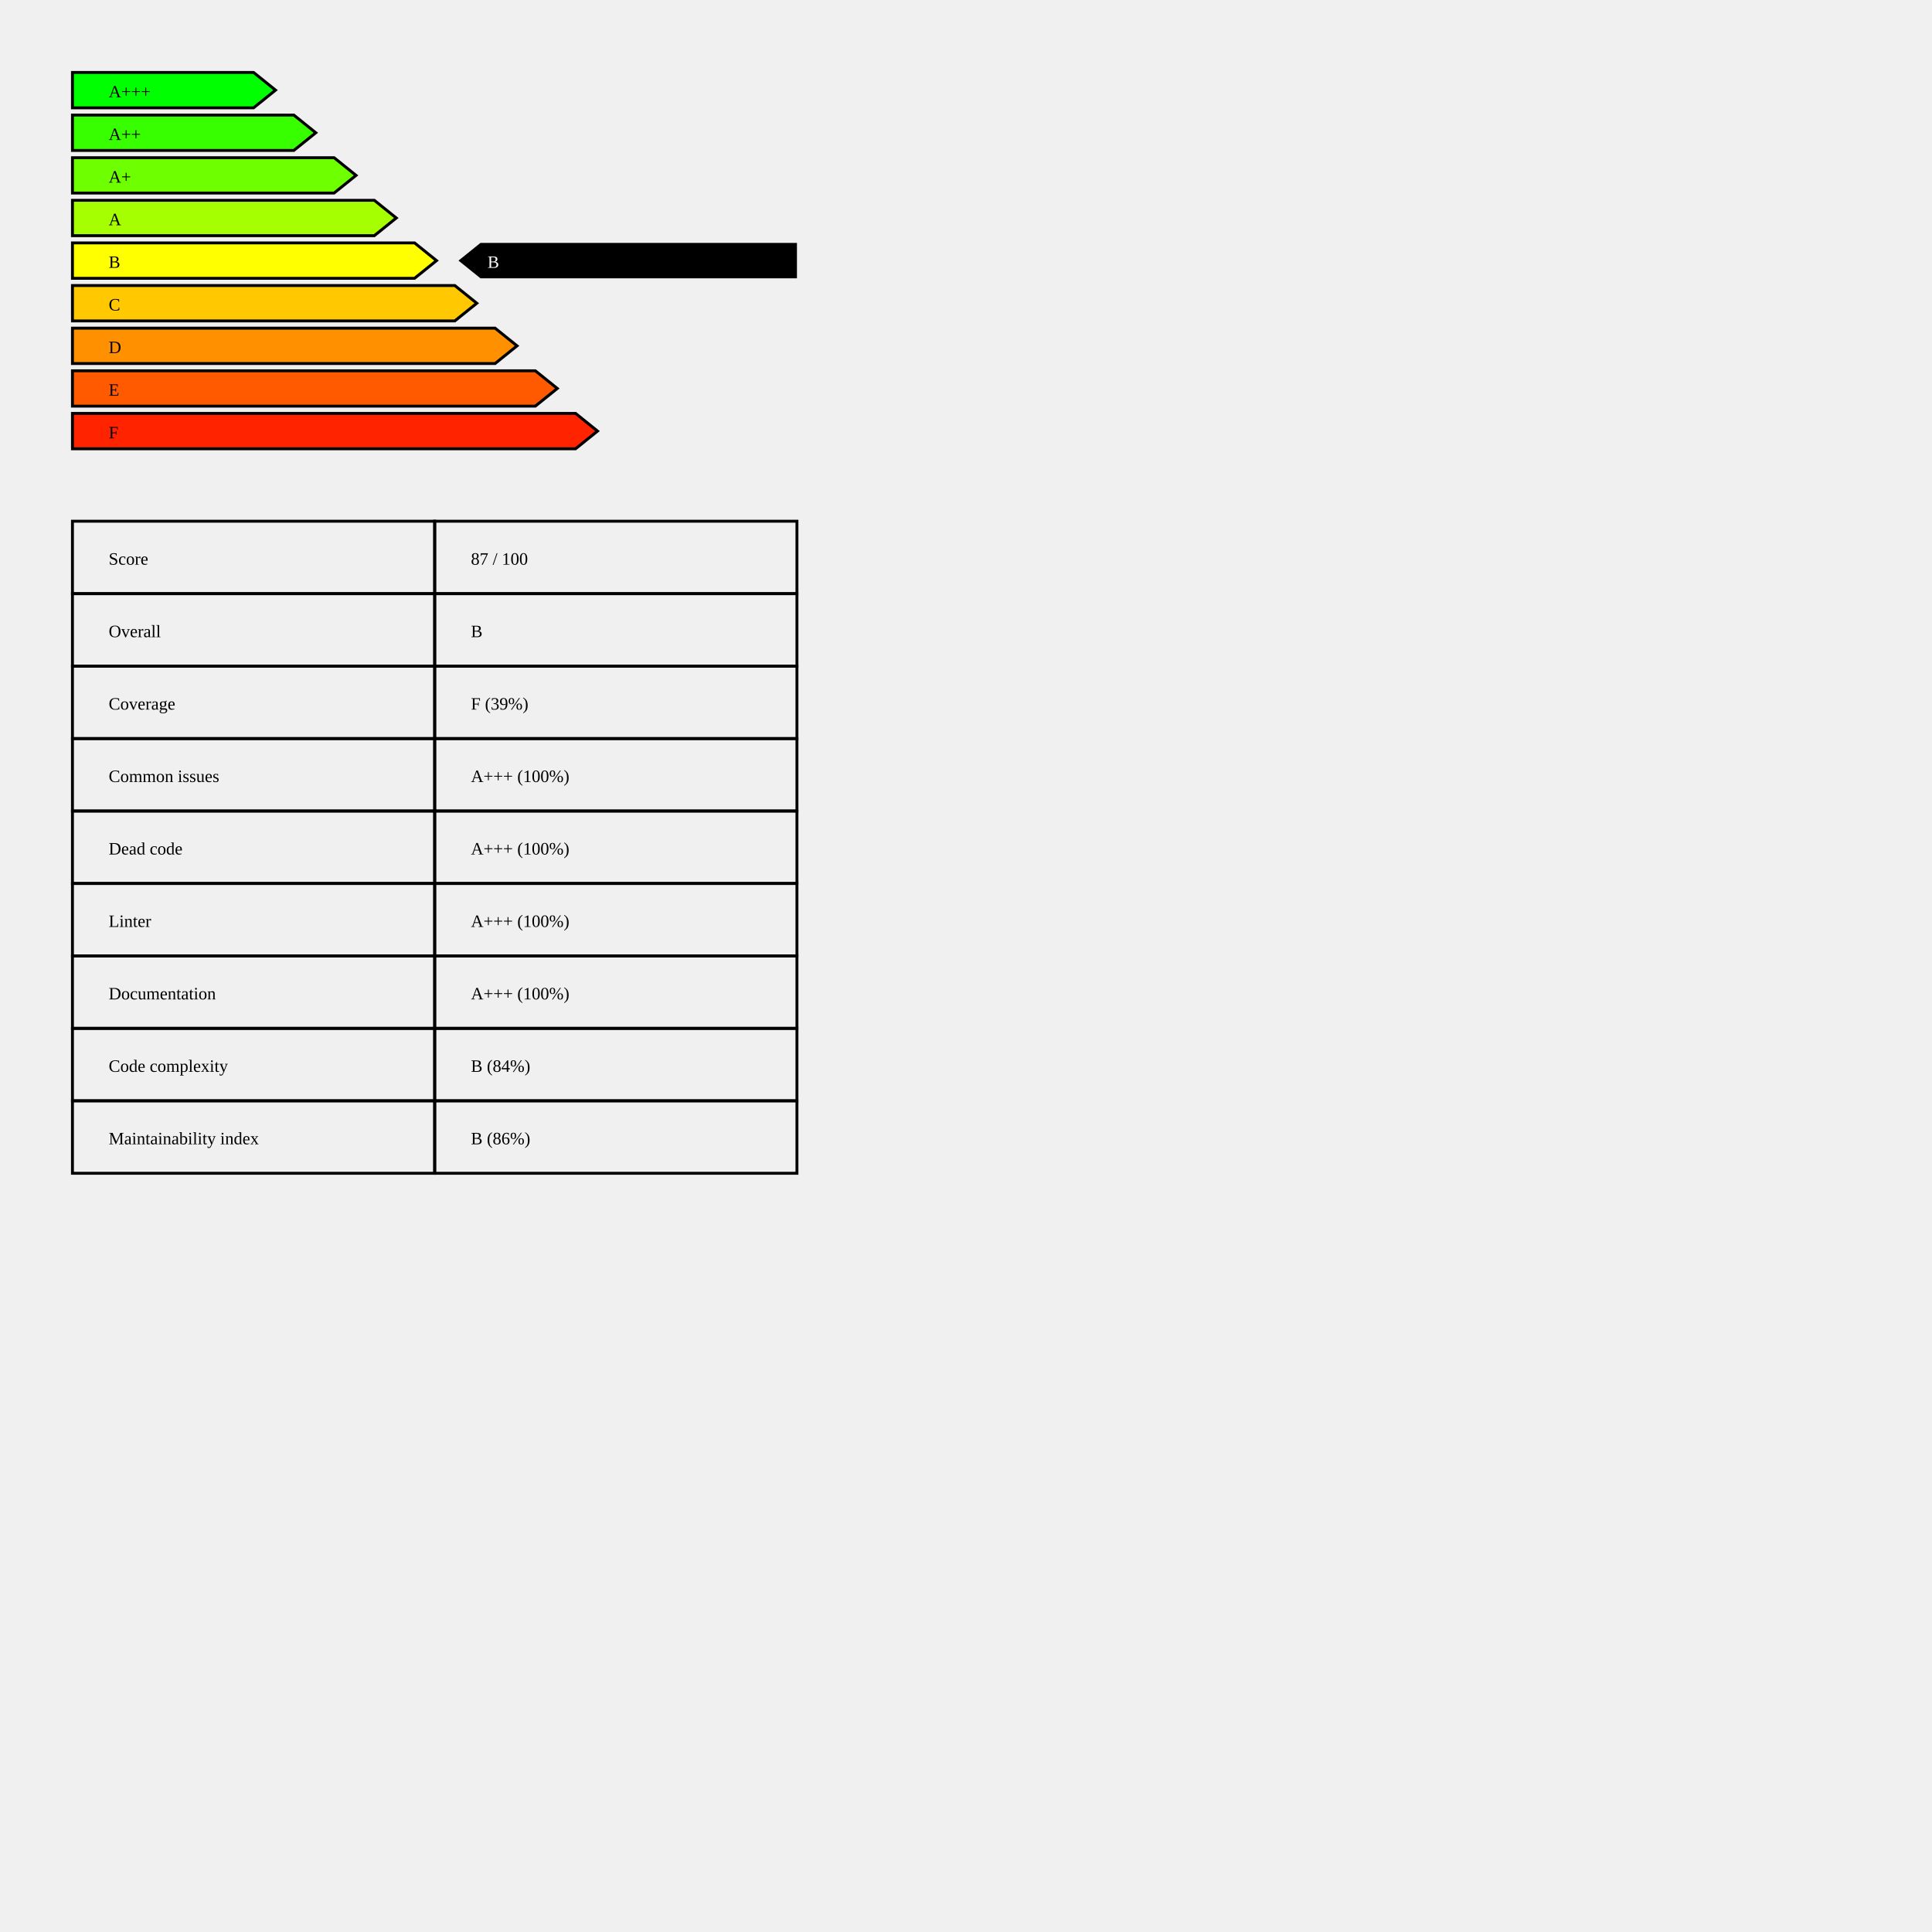
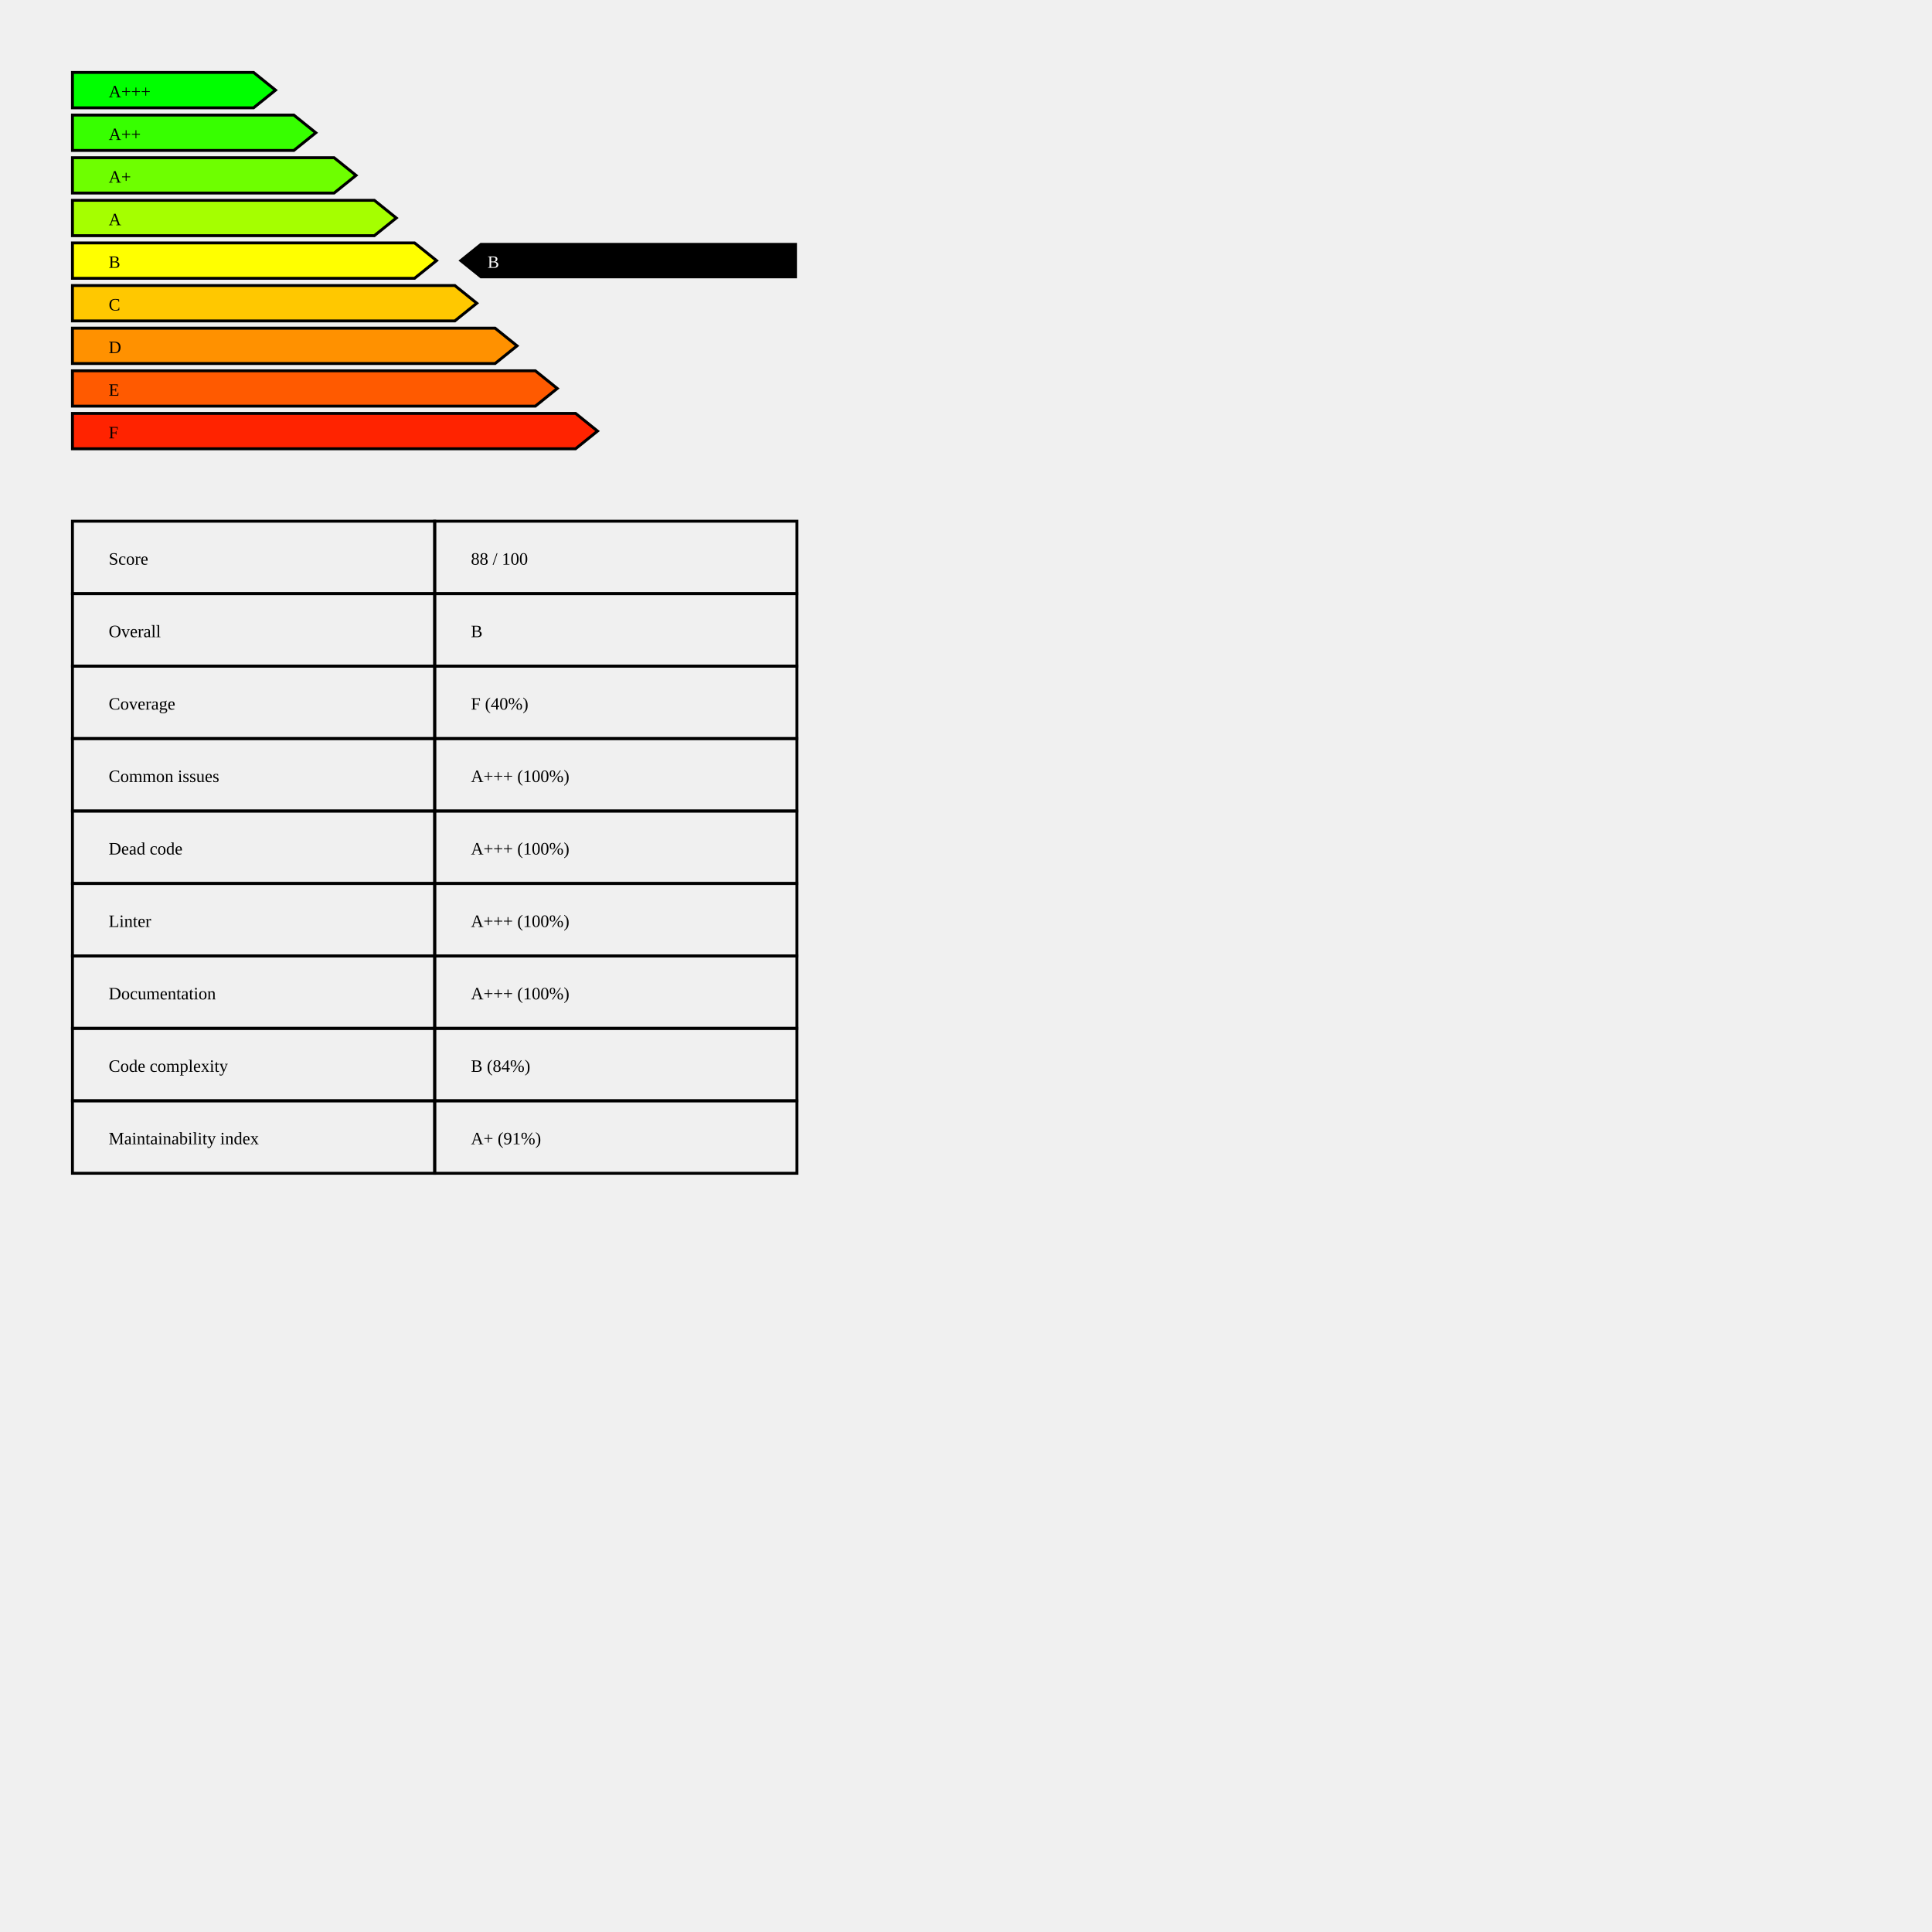
<svg xmlns="http://www.w3.org/2000/svg" baseProfile="full" height="1000pt" version="1.1" width="1000pt">
  <defs />
  <polygon points="50,50.0 175.0,50.0 190.152,62.206 175.0,74.412 50,74.412 50,50.0" style="fill:rgb(0 255 0);stroke:black;stroke-width:2;" />
  <text x="75.0" y="67.206">A+++</text>
  <polygon points="50,79.412 202.778,79.412 217.929,91.618 202.778,103.824 50,103.824 50,79.412" style="fill:rgb(55 255 0);stroke:black;stroke-width:2;" />
  <text x="75.0" y="96.618">A++</text>
  <polygon points="50,108.824 230.556,108.824 245.707,121.029 230.556,133.235 50,133.235 50,108.824" style="fill:rgb(110 255 0);stroke:black;stroke-width:2;" />
  <text x="75.0" y="126.029">A+</text>
  <polygon points="50,138.235 258.333,138.235 273.485,150.441 258.333,162.647 50,162.647 50,138.235" style="fill:rgb(165 255 0);stroke:black;stroke-width:2;" />
  <text x="75.0" y="155.441">A</text>
  <polygon points="50,167.647 286.111,167.647 301.263,179.853 286.111,192.059 50,192.059 50,167.647" style="fill:rgb(255 255 0);stroke:black;stroke-width:2;" />
  <text x="75.0" y="184.853">B</text>
  <polygon points="50,197.059 313.889,197.059 329.04,209.265 313.889,221.471 50,221.471 50,197.059" style="fill:rgb(255 200 0);stroke:black;stroke-width:2;" />
  <text x="75.0" y="214.265">C</text>
  <polygon points="50,226.471 341.667,226.471 356.818,238.676 341.667,250.882 50,250.882 50,226.471" style="fill:rgb(255 145 0);stroke:black;stroke-width:2;" />
  <text x="75.0" y="243.676">D</text>
  <polygon points="50,255.882 369.444,255.882 384.596,268.088 369.444,280.294 50,280.294 50,255.882" style="fill:rgb(255 90 0);stroke:black;stroke-width:2;" />
  <text x="75.0" y="273.088">E</text>
  <polygon points="50,285.294 397.222,285.294 412.374,297.5 397.222,309.706 50,309.706 50,285.294" style="fill:rgb(255 35 0);stroke:black;stroke-width:2;" />
  <text x="75.0" y="302.5">F</text>
  <polygon points="331.566,167.647 316.414,179.853 331.566,192.059 550,192.059 550,167.647" style="fill:black;" />
  <text fill="white" x="336.465" y="184.853">B</text>
  <text x="75.0" y="389.706">Score</text>
-   <text x="325.0" y="389.706">87 / 100</text>
+   <text x="325.0" y="389.706">88 / 100</text>
  <polygon points="50,359.706 300,359.706 300,409.706 50,409.706 50,359.706" style="fill:none; stroke:black;stroke-width:2;" />
  <polygon points="300,359.706 550,359.706 550,409.706 300,409.706 300,359.706" style="fill:none; stroke:black;stroke-width:2;" />
  <text x="75.0" y="439.706">Overall</text>
  <text x="325.0" y="439.706">B</text>
  <polygon points="50,409.706 300,409.706 300,459.706 50,459.706 50,409.706" style="fill:none; stroke:black;stroke-width:2;" />
  <polygon points="300,409.706 550,409.706 550,459.706 300,459.706 300,409.706" style="fill:none; stroke:black;stroke-width:2;" />
  <text x="75.0" y="489.706">Coverage</text>
-   <text x="325.0" y="489.706">F  (39%)</text>
+   <text x="325.0" y="489.706">F  (40%)</text>
  <polygon points="50,459.706 300,459.706 300,509.706 50,509.706 50,459.706" style="fill:none; stroke:black;stroke-width:2;" />
  <polygon points="300,459.706 550,459.706 550,509.706 300,509.706 300,459.706" style="fill:none; stroke:black;stroke-width:2;" />
  <text x="75.0" y="539.706">Common issues</text>
  <text x="325.0" y="539.706">A+++  (100%)</text>
  <polygon points="50,509.706 300,509.706 300,559.706 50,559.706 50,509.706" style="fill:none; stroke:black;stroke-width:2;" />
  <polygon points="300,509.706 550,509.706 550,559.706 300,559.706 300,509.706" style="fill:none; stroke:black;stroke-width:2;" />
  <text x="75.0" y="589.706">Dead code</text>
  <text x="325.0" y="589.706">A+++  (100%)</text>
  <polygon points="50,559.706 300,559.706 300,609.706 50,609.706 50,559.706" style="fill:none; stroke:black;stroke-width:2;" />
  <polygon points="300,559.706 550,559.706 550,609.706 300,609.706 300,559.706" style="fill:none; stroke:black;stroke-width:2;" />
  <text x="75.0" y="639.706">Linter</text>
  <text x="325.0" y="639.706">A+++  (100%)</text>
  <polygon points="50,609.706 300,609.706 300,659.706 50,659.706 50,609.706" style="fill:none; stroke:black;stroke-width:2;" />
  <polygon points="300,609.706 550,609.706 550,659.706 300,659.706 300,609.706" style="fill:none; stroke:black;stroke-width:2;" />
  <text x="75.0" y="689.706">Documentation</text>
  <text x="325.0" y="689.706">A+++  (100%)</text>
  <polygon points="50,659.706 300,659.706 300,709.706 50,709.706 50,659.706" style="fill:none; stroke:black;stroke-width:2;" />
  <polygon points="300,659.706 550,659.706 550,709.706 300,709.706 300,659.706" style="fill:none; stroke:black;stroke-width:2;" />
  <text x="75.0" y="739.706">Code complexity</text>
  <text x="325.0" y="739.706">B  (84%)</text>
  <polygon points="50,709.706 300,709.706 300,759.706 50,759.706 50,709.706" style="fill:none; stroke:black;stroke-width:2;" />
  <polygon points="300,709.706 550,709.706 550,759.706 300,759.706 300,709.706" style="fill:none; stroke:black;stroke-width:2;" />
  <text x="75.0" y="789.706">Maintainability index</text>
-   <text x="325.0" y="789.706">B  (86%)</text>
+   <text x="325.0" y="789.706">A+  (91%)</text>
  <polygon points="50,759.706 300,759.706 300,809.706 50,809.706 50,759.706" style="fill:none; stroke:black;stroke-width:2;" />
  <polygon points="300,759.706 550,759.706 550,809.706 300,809.706 300,759.706" style="fill:none; stroke:black;stroke-width:2;" />
</svg>
